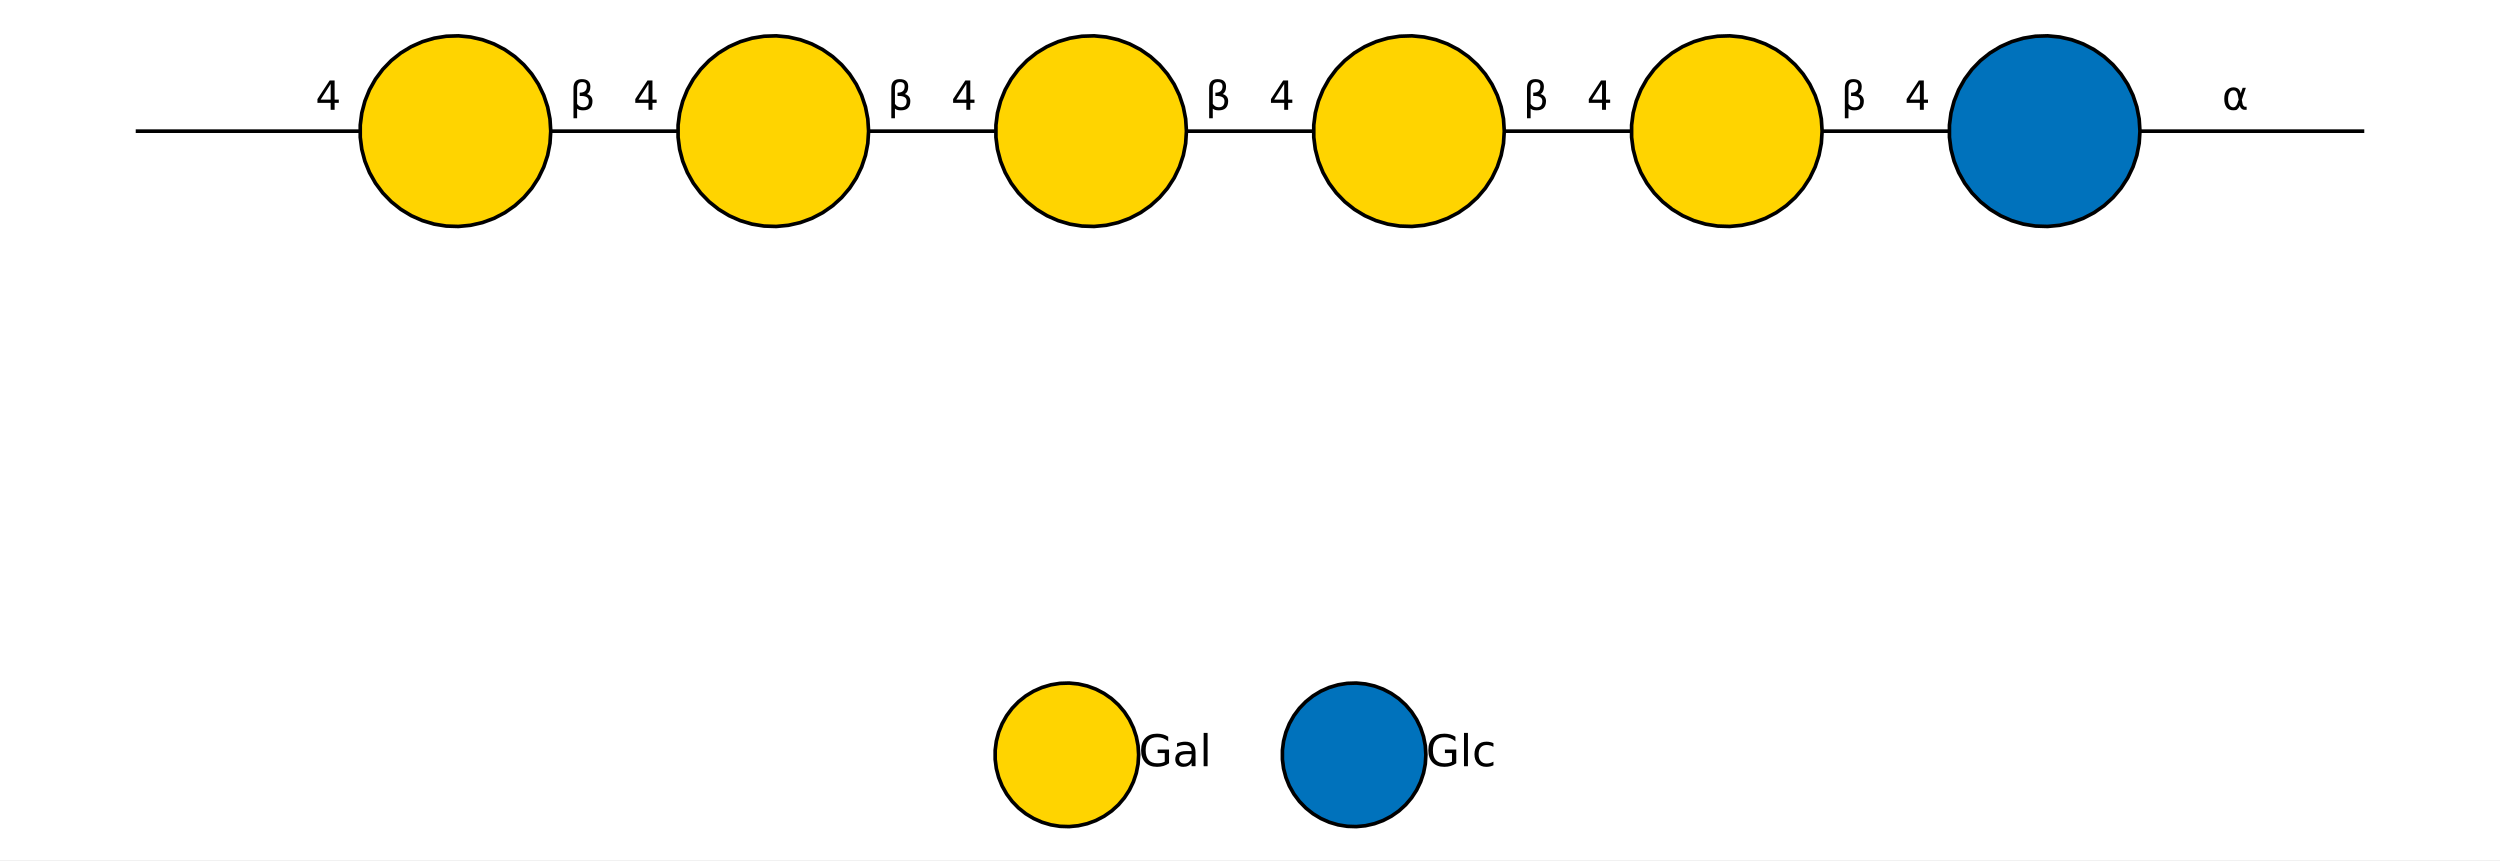
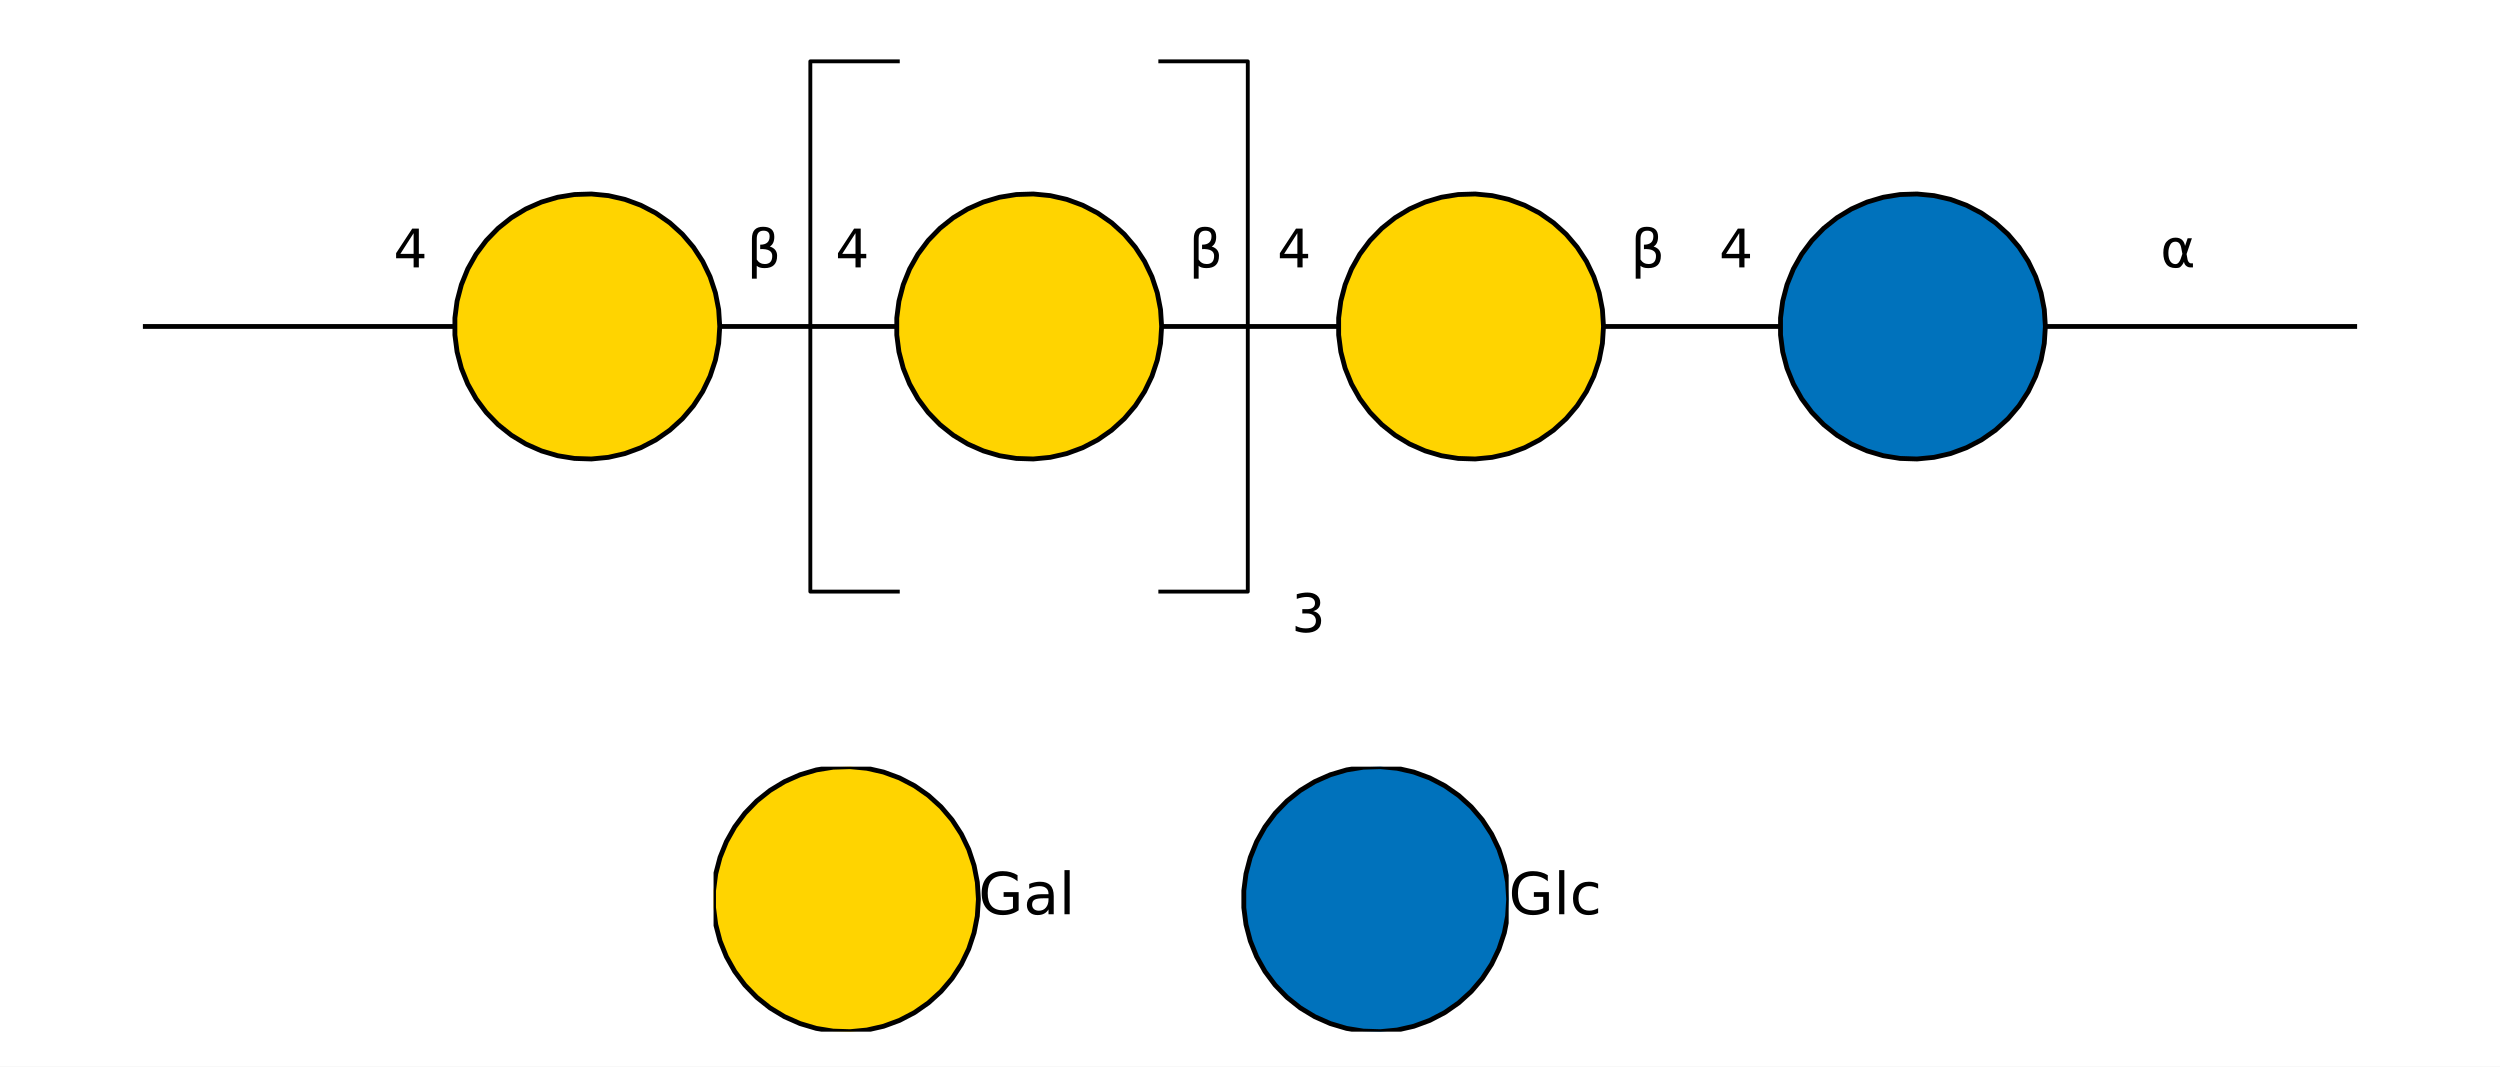
- <svg xmlns="http://www.w3.org/2000/svg" xmlns:xlink="http://www.w3.org/1999/xlink" width="684pt" height="235.322pt" viewBox="0 0 684 235.322" version="1.1">
+ <svg xmlns="http://www.w3.org/2000/svg" xmlns:xlink="http://www.w3.org/1999/xlink" width="516.6pt" height="220.382pt" viewBox="0 0 516.6 220.382" version="1.1">
  <defs>
    <style type="text/css">*{stroke-linejoin: round; stroke-linecap: butt}</style>
  </defs>
  <g id="figure_1">
    <g id="patch_1">
-       <path d="M 0 235.322  L 684 235.322  L 684 0  L 0 0  z " style="fill: #ffffff" />
+       <path d="M 0 220.382  L 516.6 220.382  L 516.6 0  L 0 0  z " style="fill: #ffffff" />
    </g>
    <g id="axes_1">
      <g id="line2d_1">
-         <path d="M 559.403 35.882  L 472.442 35.882  " clip-path="url(#p7dbaa4e66f)" style="fill: none; stroke: #000000; stroke-linecap: square" />
+         <path d="M 395.264 67.464  L 303.955 67.464  " clip-path="url(#p26918bf0e3)" style="fill: none; stroke: #000000; stroke-linecap: square" />
      </g>
      <g id="line2d_2">
-         <path d="M 472.442 35.882  L 385.481 35.882  " clip-path="url(#p7dbaa4e66f)" style="fill: none; stroke: #000000; stroke-linecap: square" />
+         <path d="M 303.955 67.464  L 212.645 67.464  " clip-path="url(#p26918bf0e3)" style="fill: none; stroke: #000000; stroke-linecap: square" />
      </g>
      <g id="line2d_3">
-         <path d="M 385.481 35.882  L 298.519 35.882  " clip-path="url(#p7dbaa4e66f)" style="fill: none; stroke: #000000; stroke-linecap: square" />
+         <path d="M 212.645 67.464  L 121.336 67.464  " clip-path="url(#p26918bf0e3)" style="fill: none; stroke: #000000; stroke-linecap: square" />
      </g>
      <g id="line2d_4">
-         <path d="M 298.519 35.882  L 211.558 35.882  " clip-path="url(#p7dbaa4e66f)" style="fill: none; stroke: #000000; stroke-linecap: square" />
+         <path d="M 486.573 67.464  L 395.264 67.464  " clip-path="url(#p26918bf0e3)" style="fill: none; stroke: #000000; stroke-linecap: square" />
      </g>
      <g id="line2d_5">
-         <path d="M 211.558 35.882  L 124.597 35.882  " clip-path="url(#p7dbaa4e66f)" style="fill: none; stroke: #000000; stroke-linecap: square" />
+         <path d="M 121.336 67.464  L 30.027 67.464  " clip-path="url(#p26918bf0e3)" style="fill: none; stroke: #000000; stroke-linecap: square" />
+       </g>
+       <g id="patch_2">
+         <path d="M 422.656 67.464  L 422.431 63.961  L 421.76 60.516  L 420.654 57.184  L 419.131 54.022  L 417.217 51.08  L 414.941 48.407  L 412.343 46.048  L 409.464 44.039  L 406.352 42.416  L 403.058 41.203  L 399.636 40.422  L 396.142 40.085  L 392.633 40.198  L 389.168 40.758  L 385.803 41.757  L 382.593 43.178  L 379.592 44.997  L 376.847 47.186  L 374.406 49.707  L 372.306 52.52  L 370.584 55.579  L 369.266 58.832  L 368.376 62.228  L 367.927 65.709  L 367.927 69.219  L 368.376 72.7  L 369.266 76.096  L 370.584 79.349  L 372.306 82.408  L 374.406 85.221  L 376.847 87.742  L 379.592 89.931  L 382.593 91.75  L 385.803 93.171  L 389.168 94.17  L 392.633 94.73  L 396.142 94.843  L 399.636 94.506  L 403.058 93.725  L 406.352 92.512  L 409.464 90.889  L 412.343 88.88  L 414.941 86.521  L 417.217 83.848  L 419.131 80.906  L 420.654 77.744  L 421.76 74.412  L 422.431 70.967  L 422.656 67.464  z " clip-path="url(#p26918bf0e3)" style="fill: #0072bc; stroke: #000000; stroke-linejoin: miter" />
+       </g>
+       <g id="patch_3">
+         <path d="M 331.347 67.464  L 331.122 63.961  L 330.451 60.516  L 329.345 57.184  L 327.822 54.022  L 325.907 51.08  L 323.632 48.407  L 321.034 46.048  L 318.155 44.039  L 315.043 42.416  L 311.749 41.203  L 308.326 40.422  L 304.833 40.085  L 301.324 40.198  L 297.859 40.758  L 294.494 41.757  L 291.284 43.178  L 288.283 44.997  L 285.538 47.186  L 283.096 49.707  L 280.997 52.52  L 279.275 55.579  L 277.957 58.832  L 277.067 62.228  L 276.618 65.709  L 276.618 69.219  L 277.067 72.7  L 277.957 76.096  L 279.275 79.349  L 280.997 82.408  L 283.096 85.221  L 285.538 87.742  L 288.283 89.931  L 291.284 91.75  L 294.494 93.171  L 297.859 94.17  L 301.324 94.73  L 304.833 94.843  L 308.326 94.506  L 311.749 93.725  L 315.043 92.512  L 318.155 90.889  L 321.034 88.88  L 323.632 86.521  L 325.907 83.848  L 327.822 80.906  L 329.345 77.744  L 330.451 74.412  L 331.122 70.967  L 331.347 67.464  z " clip-path="url(#p26918bf0e3)" style="fill: #ffd400; stroke: #000000; stroke-linejoin: miter" />
+       </g>
+       <g id="patch_4">
+         <path d="M 240.038 67.464  L 239.813 63.961  L 239.142 60.516  L 238.036 57.184  L 236.513 54.022  L 234.598 51.08  L 232.323 48.407  L 229.725 46.048  L 226.846 44.039  L 223.734 42.416  L 220.439 41.203  L 217.017 40.422  L 213.523 40.085  L 210.015 40.198  L 206.55 40.758  L 203.185 41.757  L 199.975 43.178  L 196.974 44.997  L 194.229 47.186  L 191.787 49.707  L 189.688 52.52  L 187.965 55.579  L 186.648 58.832  L 185.758 62.228  L 185.309 65.709  L 185.309 69.219  L 185.758 72.7  L 186.648 76.096  L 187.965 79.349  L 189.688 82.408  L 191.787 85.221  L 194.229 87.742  L 196.974 89.931  L 199.975 91.75  L 203.185 93.171  L 206.55 94.17  L 210.015 94.73  L 213.523 94.843  L 217.017 94.506  L 220.439 93.725  L 223.734 92.512  L 226.846 90.889  L 229.725 88.88  L 232.323 86.521  L 234.598 83.848  L 236.513 80.906  L 238.036 77.744  L 239.142 74.412  L 239.813 70.967  L 240.038 67.464  z " clip-path="url(#p26918bf0e3)" style="fill: #ffd400; stroke: #000000; stroke-linejoin: miter" />
+       </g>
+       <g id="patch_5">
+         <path d="M 148.729 67.464  L 148.504 63.961  L 147.833 60.516  L 146.727 57.184  L 145.204 54.022  L 143.289 51.08  L 141.014 48.407  L 138.415 46.048  L 135.537 44.039  L 132.424 42.416  L 129.13 41.203  L 125.708 40.422  L 122.214 40.085  L 118.706 40.198  L 115.241 40.758  L 111.876 41.757  L 108.666 43.178  L 105.665 44.997  L 102.92 47.186  L 100.478 49.707  L 98.379 52.52  L 96.656 55.579  L 95.339 58.832  L 94.449 62.228  L 94 65.709  L 94 69.219  L 94.449 72.7  L 95.339 76.096  L 96.656 79.349  L 98.379 82.408  L 100.478 85.221  L 102.92 87.742  L 105.665 89.931  L 108.666 91.75  L 111.876 93.171  L 115.241 94.17  L 118.706 94.73  L 122.214 94.843  L 125.708 94.506  L 129.13 93.725  L 132.424 92.512  L 135.537 90.889  L 138.415 88.88  L 141.014 86.521  L 143.289 83.848  L 145.204 80.906  L 146.727 77.744  L 147.833 74.412  L 148.504 70.967  L 148.729 67.464  z " clip-path="url(#p26918bf0e3)" style="fill: #ffd400; stroke: #000000; stroke-linejoin: miter" />
      </g>
      <g id="line2d_6">
-         <path d="M 646.364 35.882  L 559.403 35.882  " clip-path="url(#p7dbaa4e66f)" style="fill: none; stroke: #000000; stroke-linecap: square" />
+         <path d="M 185.527 12.679  L 167.447 12.679  L 167.447 122.249  L 185.527 122.249  " clip-path="url(#p26918bf0e3)" style="fill: none; stroke: #000000; stroke-width: 0.8; stroke-linecap: square" />
      </g>
      <g id="line2d_7">
-         <path d="M 124.597 35.882  L 37.636 35.882  " clip-path="url(#p7dbaa4e66f)" style="fill: none; stroke: #000000; stroke-linecap: square" />
-       </g>
-       <g id="patch_2">
-         <path d="M 585.491 35.882  L 585.277 32.546  L 584.638 29.265  L 583.584 26.092  L 582.134 23.08  L 580.31 20.279  L 578.143 17.733  L 575.668 15.486  L 572.927 13.573  L 569.963 12.027  L 566.825 10.872  L 563.566 10.128  L 560.239 9.807  L 556.898 9.915  L 553.597 10.448  L 550.393 11.399  L 547.336 12.753  L 544.477 14.485  L 541.863 16.57  L 539.538 18.971  L 537.538 21.65  L 535.898 24.563  L 534.643 27.662  L 533.795 30.895  L 533.368 34.211  L 533.368 37.554  L 533.795 40.869  L 534.643 44.103  L 535.898 47.202  L 537.538 50.114  L 539.538 52.794  L 541.863 55.195  L 544.477 57.279  L 547.336 59.012  L 550.393 60.365  L 553.597 61.317  L 556.898 61.85  L 560.239 61.957  L 563.566 61.636  L 566.825 60.892  L 569.963 59.738  L 572.927 58.192  L 575.668 56.279  L 578.143 54.032  L 580.31 51.486  L 582.134 48.684  L 583.584 45.672  L 584.638 42.5  L 585.277 39.218  L 585.491 35.882  z " clip-path="url(#p7dbaa4e66f)" style="fill: #0072bc; stroke: #000000; stroke-linejoin: miter" />
-       </g>
-       <g id="patch_3">
-         <path d="M 498.53 35.882  L 498.316 32.546  L 497.677 29.265  L 496.623 26.092  L 495.173 23.08  L 493.349 20.279  L 491.182 17.733  L 488.707 15.486  L 485.966 13.573  L 483.002 12.027  L 479.864 10.872  L 476.605 10.128  L 473.278 9.807  L 469.936 9.915  L 466.636 10.448  L 463.432 11.399  L 460.375 12.753  L 457.516 14.485  L 454.902 16.57  L 452.577 18.971  L 450.577 21.65  L 448.937 24.563  L 447.682 27.662  L 446.834 30.895  L 446.407 34.211  L 446.407 37.554  L 446.834 40.869  L 447.682 44.103  L 448.937 47.202  L 450.577 50.114  L 452.577 52.794  L 454.902 55.195  L 457.516 57.279  L 460.375 59.012  L 463.432 60.365  L 466.636 61.317  L 469.936 61.85  L 473.278 61.957  L 476.605 61.636  L 479.864 60.892  L 483.002 59.738  L 485.966 58.192  L 488.707 56.279  L 491.182 54.032  L 493.349 51.486  L 495.173 48.684  L 496.623 45.672  L 497.677 42.5  L 498.316 39.218  L 498.53 35.882  z " clip-path="url(#p7dbaa4e66f)" style="fill: #ffd400; stroke: #000000; stroke-linejoin: miter" />
-       </g>
-       <g id="patch_4">
-         <path d="M 411.569 35.882  L 411.355 32.546  L 410.716 29.265  L 409.662 26.092  L 408.212 23.08  L 406.388 20.279  L 404.221 17.733  L 401.746 15.486  L 399.005 13.573  L 396.041 12.027  L 392.903 10.872  L 389.644 10.128  L 386.317 9.807  L 382.975 9.915  L 379.675 10.448  L 376.471 11.399  L 373.414 12.753  L 370.555 14.485  L 367.941 16.57  L 365.616 18.971  L 363.616 21.65  L 361.976 24.563  L 360.721 27.662  L 359.873 30.895  L 359.446 34.211  L 359.446 37.554  L 359.873 40.869  L 360.721 44.103  L 361.976 47.202  L 363.616 50.114  L 365.616 52.794  L 367.941 55.195  L 370.555 57.279  L 373.414 59.012  L 376.471 60.365  L 379.675 61.317  L 382.975 61.85  L 386.317 61.957  L 389.644 61.636  L 392.903 60.892  L 396.041 59.738  L 399.005 58.192  L 401.746 56.279  L 404.221 54.032  L 406.388 51.486  L 408.212 48.684  L 409.662 45.672  L 410.716 42.5  L 411.355 39.218  L 411.569 35.882  z " clip-path="url(#p7dbaa4e66f)" style="fill: #ffd400; stroke: #000000; stroke-linejoin: miter" />
-       </g>
-       <g id="patch_5">
-         <path d="M 324.608 35.882  L 324.394 32.546  L 323.755 29.265  L 322.701 26.092  L 321.251 23.08  L 319.427 20.279  L 317.26 17.733  L 314.785 15.486  L 312.043 13.573  L 309.08 12.027  L 305.942 10.872  L 302.683 10.128  L 299.356 9.807  L 296.014 9.915  L 292.714 10.448  L 289.509 11.399  L 286.453 12.753  L 283.594 14.485  L 280.98 16.57  L 278.655 18.971  L 276.655 21.65  L 275.015 24.563  L 273.76 27.662  L 272.912 30.895  L 272.485 34.211  L 272.485 37.554  L 272.912 40.869  L 273.76 44.103  L 275.015 47.202  L 276.655 50.114  L 278.655 52.794  L 280.98 55.195  L 283.594 57.279  L 286.453 59.012  L 289.509 60.365  L 292.714 61.317  L 296.014 61.85  L 299.356 61.957  L 302.683 61.636  L 305.942 60.892  L 309.08 59.738  L 312.043 58.192  L 314.785 56.279  L 317.26 54.032  L 319.427 51.486  L 321.251 48.684  L 322.701 45.672  L 323.755 42.5  L 324.394 39.218  L 324.608 35.882  z " clip-path="url(#p7dbaa4e66f)" style="fill: #ffd400; stroke: #000000; stroke-linejoin: miter" />
-       </g>
-       <g id="patch_6">
-         <path d="M 237.647 35.882  L 237.433 32.546  L 236.794 29.265  L 235.74 26.092  L 234.29 23.08  L 232.466 20.279  L 230.299 17.733  L 227.824 15.486  L 225.082 13.573  L 222.119 12.027  L 218.981 10.872  L 215.722 10.128  L 212.395 9.807  L 209.053 9.915  L 205.753 10.448  L 202.548 11.399  L 199.492 12.753  L 196.633 14.485  L 194.019 16.57  L 191.694 18.971  L 189.694 21.65  L 188.054 24.563  L 186.799 27.662  L 185.951 30.895  L 185.524 34.211  L 185.524 37.554  L 185.951 40.869  L 186.799 44.103  L 188.054 47.202  L 189.694 50.114  L 191.694 52.794  L 194.019 55.195  L 196.633 57.279  L 199.492 59.012  L 202.548 60.365  L 205.753 61.317  L 209.053 61.85  L 212.395 61.957  L 215.722 61.636  L 218.981 60.892  L 222.119 59.738  L 225.082 58.192  L 227.824 56.279  L 230.299 54.032  L 232.466 51.486  L 234.29 48.684  L 235.74 45.672  L 236.794 42.5  L 237.433 39.218  L 237.647 35.882  z " clip-path="url(#p7dbaa4e66f)" style="fill: #ffd400; stroke: #000000; stroke-linejoin: miter" />
-       </g>
-       <g id="patch_7">
-         <path d="M 150.686 35.882  L 150.472 32.546  L 149.832 29.265  L 148.779 26.092  L 147.329 23.08  L 145.505 20.279  L 143.338 17.733  L 140.863 15.486  L 138.121 13.573  L 135.158 12.027  L 132.02 10.872  L 128.761 10.128  L 125.434 9.807  L 122.092 9.915  L 118.792 10.448  L 115.587 11.399  L 112.531 12.753  L 109.672 14.485  L 107.058 16.57  L 104.733 18.971  L 102.733 21.65  L 101.093 24.563  L 99.838 27.662  L 98.99 30.895  L 98.563 34.211  L 98.563 37.554  L 98.99 40.869  L 99.838 44.103  L 101.093 47.202  L 102.733 50.114  L 104.733 52.794  L 107.058 55.195  L 109.672 57.279  L 112.531 59.012  L 115.587 60.365  L 118.792 61.317  L 122.092 61.85  L 125.434 61.957  L 128.761 61.636  L 132.02 60.892  L 135.158 59.738  L 138.121 58.192  L 140.863 56.279  L 143.338 54.032  L 145.505 51.486  L 147.329 48.684  L 148.779 45.672  L 149.832 42.5  L 150.472 39.218  L 150.686 35.882  z " clip-path="url(#p7dbaa4e66f)" style="fill: #ffd400; stroke: #000000; stroke-linejoin: miter" />
+         <path d="M 239.764 12.679  L 257.843 12.679  L 257.843 122.249  L 239.764 122.249  " clip-path="url(#p26918bf0e3)" style="fill: none; stroke: #000000; stroke-width: 0.8; stroke-linecap: square" />
      </g>
      <g id="text_1">
-         <g transform="translate(521.1188 30.04372) scale(0.11 -0.11)">
+         <g transform="translate(355.2406 55.25542) scale(0.11 -0.11)">
          <defs>
            <path id="DejaVuSans-17" d="M 2419 4116  L 825 1625  L 2419 1625  L 2419 4116  z M 2253 4666  L 3047 4666  L 3047 1625  L 3713 1625  L 3713 1100  L 3047 1100  L 3047 0  L 2419 0  L 2419 1100  L 313 1100  L 313 1709  L 2253 4666  z " transform="scale(0.015625)" />
          </defs>
          <use xlink:href="#DejaVuSans-17" />
        </g>
      </g>
      <g id="text_2">
-         <g transform="translate(503.7163 30.07852) scale(0.11 -0.11)">
+         <g transform="translate(336.9685 55.29023) scale(0.11 -0.11)">
          <defs>
            <path id="DejaVuSans-346" d="M 1178 216  L 1178 -1331  L 600 -1331  L 600 3478  Q 600 4903 1931 4903  Q 3288 4903 3288 3700  Q 3288 2844 2750 2531  Q 3625 2250 3625 1416  Q 3625 -66 2119 -66  Q 1456 -66 1178 216  z M 1178 966  Q 1525 425 2141 425  Q 3041 425 3041 1406  Q 3041 2288 1591 2219  L 1591 2750  Q 2725 2750 2725 3750  Q 2725 4434 1994 4434  Q 1178 4434 1178 3459  L 1178 966  z " transform="scale(0.015625)" />
          </defs>
          <use xlink:href="#DejaVuSans-346" />
        </g>
      </g>
      <g id="text_3">
-         <g transform="translate(434.1578 30.04372) scale(0.11 -0.11)">
+         <g transform="translate(263.9315 55.25542) scale(0.11 -0.11)">
          <use xlink:href="#DejaVuSans-17" />
        </g>
      </g>
      <g id="text_4">
-         <g transform="translate(416.7552 30.07852) scale(0.11 -0.11)">
+         <g transform="translate(245.6594 55.29023) scale(0.11 -0.11)">
          <use xlink:href="#DejaVuSans-346" />
        </g>
      </g>
      <g id="text_5">
-         <g transform="translate(347.1967 30.04372) scale(0.11 -0.11)">
+         <g transform="translate(172.6224 55.25542) scale(0.11 -0.11)">
          <use xlink:href="#DejaVuSans-17" />
        </g>
      </g>
      <g id="text_6">
-         <g transform="translate(329.7942 30.07852) scale(0.11 -0.11)">
+         <g transform="translate(154.3503 55.29023) scale(0.11 -0.11)">
          <use xlink:href="#DejaVuSans-346" />
        </g>
      </g>
      <g id="text_7">
-         <g transform="translate(260.2357 30.04372) scale(0.11 -0.11)">
-           <use xlink:href="#DejaVuSans-17" />
-         </g>
-       </g>
-       <g id="text_8">
-         <g transform="translate(242.8332 30.07852) scale(0.11 -0.11)">
-           <use xlink:href="#DejaVuSans-346" />
-         </g>
-       </g>
-       <g id="text_9">
-         <g transform="translate(173.2747 30.04372) scale(0.11 -0.11)">
-           <use xlink:href="#DejaVuSans-17" />
-         </g>
-       </g>
-       <g id="text_10">
-         <g transform="translate(155.8721 30.07852) scale(0.11 -0.11)">
-           <use xlink:href="#DejaVuSans-346" />
-         </g>
-       </g>
-       <g id="text_11">
-         <g transform="translate(607.9535 30.04372) scale(0.11 -0.11)">
+         <g transform="translate(446.4234 55.25542) scale(0.11 -0.11)">
          <defs>
            <path id="DejaVuSans-345" d="M 2644 1628  L 2506 2350  Q 2366 3091 1809 3091  Q 1391 3091 1200 2747  Q 959 2316 959 1747  Q 959 1059 1194 731  Q 1431 397 1809 397  Q 2228 397 2453 1063  L 2644 1628  z M 2966 2584  L 3275 3500  L 3788 3500  L 3147 1603  L 3272 919  Q 3300 766 3409 638  Q 3538 488 3638 488  L 3913 488  L 3913 0  L 3569 0  Q 3275 0 3013 263  Q 2884 394 2831 669  Q 2688 322 2394 50  Q 2256 -78 1809 -78  Q 1075 -78 719 397  Q 353 888 353 1747  Q 353 2666 750 3097  Q 1191 3578 1809 3578  Q 2781 3578 2966 2584  z " transform="scale(0.015625)" />
          </defs>
          <use xlink:href="#DejaVuSans-345" />
        </g>
      </g>
-       <g id="text_12">
-         <g transform="translate(86.31361 30.04372) scale(0.11 -0.11)">
+       <g id="text_8">
+         <g transform="translate(81.31335 55.25542) scale(0.11 -0.11)">
          <use xlink:href="#DejaVuSans-17" />
+         </g>
+       </g>
+       <g id="text_9">
+         <g transform="translate(266.8831 130.6069) scale(0.11 -0.11)">
+           <defs>
+             <path id="DejaVuSans-16" d="M 2597 2516  Q 3050 2419 3304 2112  Q 3559 1806 3559 1356  Q 3559 666 3084 287  Q 2609 -91 1734 -91  Q 1441 -91 1130 -33  Q 819 25 488 141  L 488 750  Q 750 597 1062 519  Q 1375 441 1716 441  Q 2309 441 2620 675  Q 2931 909 2931 1356  Q 2931 1769 2642 2001  Q 2353 2234 1838 2234  L 1294 2234  L 1294 2753  L 1863 2753  Q 2328 2753 2575 2939  Q 2822 3125 2822 3475  Q 2822 3834 2567 4026  Q 2313 4219 1838 4219  Q 1578 4219 1281 4162  Q 984 4106 628 3988  L 628 4550  Q 988 4650 1302 4700  Q 1616 4750 1894 4750  Q 2613 4750 3031 4423  Q 3450 4097 3450 3541  Q 3450 3153 3228 2886  Q 3006 2619 2597 2516  z " transform="scale(0.015625)" />
+           </defs>
+           <use xlink:href="#DejaVuSans-16" />
        </g>
      </g>
    </g>
    <g id="axes_2">
-       <g id="patch_8">
-         <path d="M 311.533 206.522  L 311.372 204.01  L 310.891 201.539  L 310.098 199.15  L 309.005 196.882  L 307.632 194.772  L 306 192.855  L 304.136 191.162  L 302.071 189.722  L 299.839 188.557  L 297.477 187.688  L 295.022 187.128  L 292.517 186.886  L 290 186.967  L 287.515 187.369  L 285.102 188.085  L 282.8 189.104  L 280.647 190.409  L 278.679 191.979  L 276.927 193.787  L 275.421 195.805  L 274.186 197.998  L 273.241 200.332  L 272.603 202.767  L 272.281 205.264  L 272.281 207.781  L 272.603 210.278  L 273.241 212.713  L 274.186 215.047  L 275.421 217.24  L 276.927 219.258  L 278.679 221.066  L 280.647 222.636  L 282.8 223.941  L 285.102 224.96  L 287.515 225.676  L 290 226.078  L 292.517 226.159  L 295.022 225.917  L 297.477 225.357  L 299.839 224.487  L 302.071 223.323  L 304.136 221.883  L 306 220.19  L 307.632 218.273  L 309.005 216.163  L 310.098 213.895  L 310.891 211.506  L 311.372 209.035  L 311.533 206.522  z " clip-path="url(#ped76a933d6)" style="fill: #ffd400; stroke: #000000; stroke-linejoin: miter" />
+       <g id="patch_6">
+         <path d="M 202.179 185.803  L 201.954 182.3  L 201.283 178.855  L 200.177 175.523  L 198.654 172.361  L 196.739 169.419  L 194.464 166.746  L 191.865 164.387  L 188.987 162.378  L 185.875 160.755  L 182.58 159.542  L 179.158 158.761  L 175.664 158.424  L 172.156 158.537  L 168.691 159.097  L 165.326 160.096  L 162.116 161.517  L 159.115 163.336  L 156.37 165.525  L 153.928 168.046  L 151.829 170.859  L 150.106 173.918  L 148.789 177.171  L 147.899 180.567  L 147.45 184.048  L 147.45 187.558  L 147.899 191.039  L 148.789 194.435  L 150.106 197.688  L 151.829 200.747  L 153.928 203.56  L 156.37 206.081  L 159.115 208.27  L 162.116 210.089  L 165.326 211.51  L 168.691 212.509  L 172.156 213.069  L 175.664 213.182  L 179.158 212.845  L 182.58 212.064  L 185.875 210.851  L 188.987 209.228  L 191.865 207.22  L 194.464 204.86  L 196.739 202.187  L 198.654 199.245  L 200.177 196.083  L 201.283 192.751  L 201.954 189.306  L 202.179 185.803  z " clip-path="url(#p071d462cfc)" style="fill: #ffd400; stroke: #000000; stroke-linejoin: miter" />
      </g>
-       <g id="patch_9">
-         <path d="M 390.119 206.522  L 389.958 204.01  L 389.477 201.539  L 388.683 199.15  L 387.591 196.882  L 386.218 194.772  L 384.586 192.855  L 382.722 191.162  L 380.657 189.722  L 378.425 188.557  L 376.063 187.688  L 373.608 187.128  L 371.102 186.886  L 368.586 186.967  L 366.101 187.369  L 363.688 188.085  L 361.385 189.104  L 359.233 190.409  L 357.264 191.979  L 355.513 193.787  L 354.007 195.805  L 352.772 197.998  L 351.827 200.332  L 351.189 202.767  L 350.867 205.264  L 350.867 207.781  L 351.189 210.278  L 351.827 212.713  L 352.772 215.047  L 354.007 217.24  L 355.513 219.258  L 357.264 221.066  L 359.233 222.636  L 361.385 223.941  L 363.688 224.96  L 366.101 225.676  L 368.586 226.078  L 371.102 226.159  L 373.608 225.917  L 376.063 225.357  L 378.425 224.487  L 380.657 223.323  L 382.722 221.883  L 384.586 220.19  L 386.218 218.273  L 387.591 216.163  L 388.683 213.895  L 389.477 211.506  L 389.958 209.035  L 390.119 206.522  z " clip-path="url(#ped76a933d6)" style="fill: #0072bc; stroke: #000000; stroke-linejoin: miter" />
+       <g id="patch_7">
+         <path d="M 311.75 185.803  L 311.525 182.3  L 310.854 178.855  L 309.748 175.523  L 308.225 172.361  L 306.31 169.419  L 304.035 166.746  L 301.436 164.387  L 298.558 162.378  L 295.445 160.755  L 292.151 159.542  L 288.729 158.761  L 285.235 158.424  L 281.727 158.537  L 278.262 159.097  L 274.897 160.096  L 271.687 161.517  L 268.685 163.336  L 265.941 165.525  L 263.499 168.046  L 261.4 170.859  L 259.677 173.918  L 258.36 177.171  L 257.47 180.567  L 257.021 184.048  L 257.021 187.558  L 257.47 191.039  L 258.36 194.435  L 259.677 197.688  L 261.4 200.747  L 263.499 203.56  L 265.941 206.081  L 268.685 208.27  L 271.687 210.089  L 274.897 211.51  L 278.262 212.509  L 281.727 213.069  L 285.235 213.182  L 288.729 212.845  L 292.151 212.064  L 295.445 210.851  L 298.558 209.228  L 301.436 207.22  L 304.035 204.86  L 306.31 202.187  L 308.225 199.245  L 309.748 196.083  L 310.854 192.751  L 311.525 189.306  L 311.75 185.803  z " clip-path="url(#p071d462cfc)" style="fill: #0072bc; stroke: #000000; stroke-linejoin: miter" />
      </g>
-       <g id="text_13">
-         <g transform="translate(311.5334 209.6401) scale(0.12 -0.12)">
+       <g id="text_10">
+         <g transform="translate(202.1791 188.9207) scale(0.12 -0.12)">
          <defs>
            <path id="DejaVuSans-2a" d="M 3809 666  L 3809 1919  L 2778 1919  L 2778 2438  L 4434 2438  L 4434 434  Q 4069 175 3628 42  Q 3188 -91 2688 -91  Q 1594 -91 976 548  Q 359 1188 359 2328  Q 359 3472 976 4111  Q 1594 4750 2688 4750  Q 3144 4750 3555 4637  Q 3966 4525 4313 4306  L 4313 3634  Q 3963 3931 3569 4081  Q 3175 4231 2741 4231  Q 1884 4231 1454 3753  Q 1025 3275 1025 2328  Q 1025 1384 1454 906  Q 1884 428 2741 428  Q 3075 428 3337 486  Q 3600 544 3809 666  z " transform="scale(0.015625)" />
            <path id="DejaVuSans-44" d="M 2194 1759  Q 1497 1759 1228 1600  Q 959 1441 959 1056  Q 959 750 1161 570  Q 1363 391 1709 391  Q 2188 391 2477 730  Q 2766 1069 2766 1631  L 2766 1759  L 2194 1759  z M 3341 1997  L 3341 0  L 2766 0  L 2766 531  Q 2569 213 2275 61  Q 1981 -91 1556 -91  Q 1019 -91 701 211  Q 384 513 384 1019  Q 384 1609 779 1909  Q 1175 2209 1959 2209  L 2766 2209  L 2766 2266  Q 2766 2663 2505 2880  Q 2244 3097 1772 3097  Q 1472 3097 1187 3025  Q 903 2953 641 2809  L 641 3341  Q 956 3463 1253 3523  Q 1550 3584 1831 3584  Q 2591 3584 2966 3190  Q 3341 2797 3341 1997  z " transform="scale(0.015625)" />
            <path id="DejaVuSans-4f" d="M 603 4863  L 1178 4863  L 1178 0  L 603 0  L 603 4863  z " transform="scale(0.015625)" />
          </defs>
          <use xlink:href="#DejaVuSans-2a" />
          <use xlink:href="#DejaVuSans-44" transform="translate(77.48438 0)" />
          <use xlink:href="#DejaVuSans-4f" transform="translate(138.7656 0)" />
        </g>
      </g>
-       <g id="text_14">
-         <g transform="translate(390.1192 209.6401) scale(0.12 -0.12)">
+       <g id="text_11">
+         <g transform="translate(311.75 188.9207) scale(0.12 -0.12)">
          <defs>
            <path id="DejaVuSans-46" d="M 3122 3366  L 3122 2828  Q 2878 2963 2633 3030  Q 2388 3097 2138 3097  Q 1578 3097 1268 2742  Q 959 2388 959 1747  Q 959 1106 1268 751  Q 1578 397 2138 397  Q 2388 397 2633 464  Q 2878 531 3122 666  L 3122 134  Q 2881 22 2623 -34  Q 2366 -91 2075 -91  Q 1284 -91 818 406  Q 353 903 353 1747  Q 353 2603 823 3093  Q 1294 3584 2113 3584  Q 2378 3584 2631 3529  Q 2884 3475 3122 3366  z " transform="scale(0.015625)" />
          </defs>
          <use xlink:href="#DejaVuSans-2a" />
          <use xlink:href="#DejaVuSans-4f" transform="translate(77.48438 0)" />
          <use xlink:href="#DejaVuSans-46" transform="translate(105.2656 0)" />
        </g>
      </g>
    </g>
  </g>
  <defs>
-     <clipPath id="p7dbaa4e66f">
-       <rect x="7.2" y="7.2" width="669.6" height="57.365" />
+     <clipPath id="p26918bf0e3">
+       <rect x="7.2" y="7.2" width="502.2" height="120.528" />
    </clipPath>
-     <clipPath id="ped76a933d6">
-       <rect x="266.389" y="184.922" width="129.622" height="43.2" />
+     <clipPath id="p071d462cfc">
+       <rect x="147.45" y="158.424" width="164.3" height="54.757" />
    </clipPath>
  </defs>
</svg>
